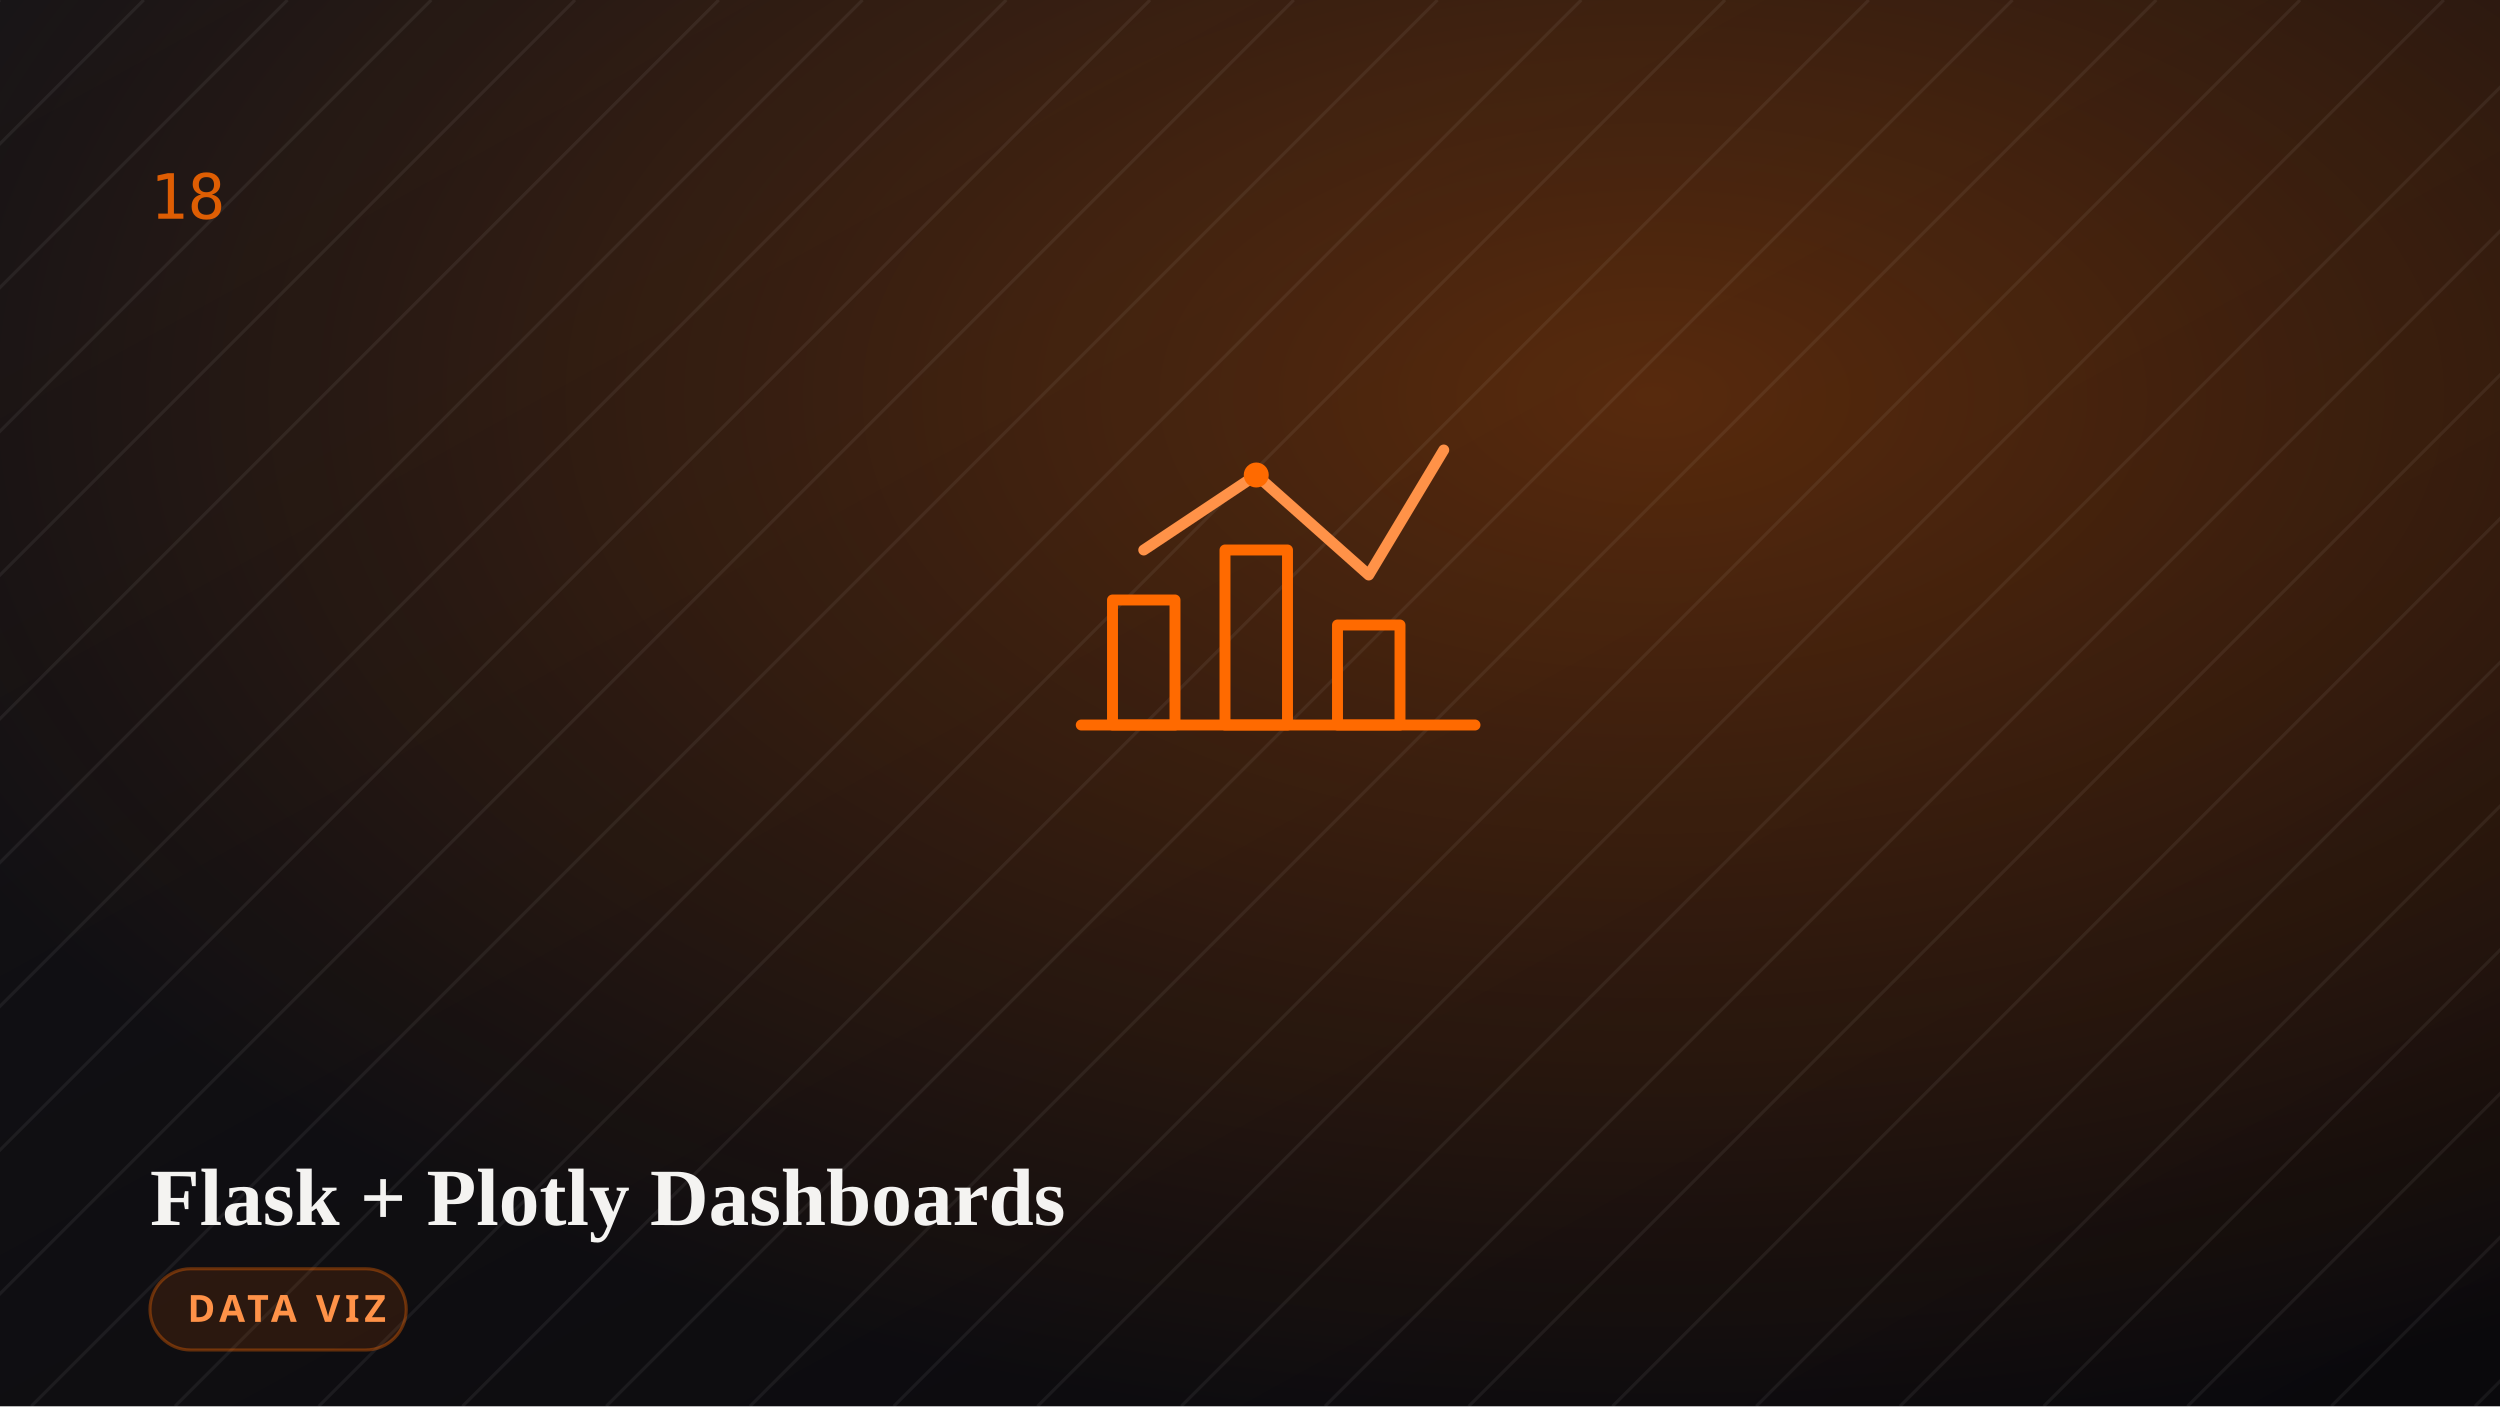
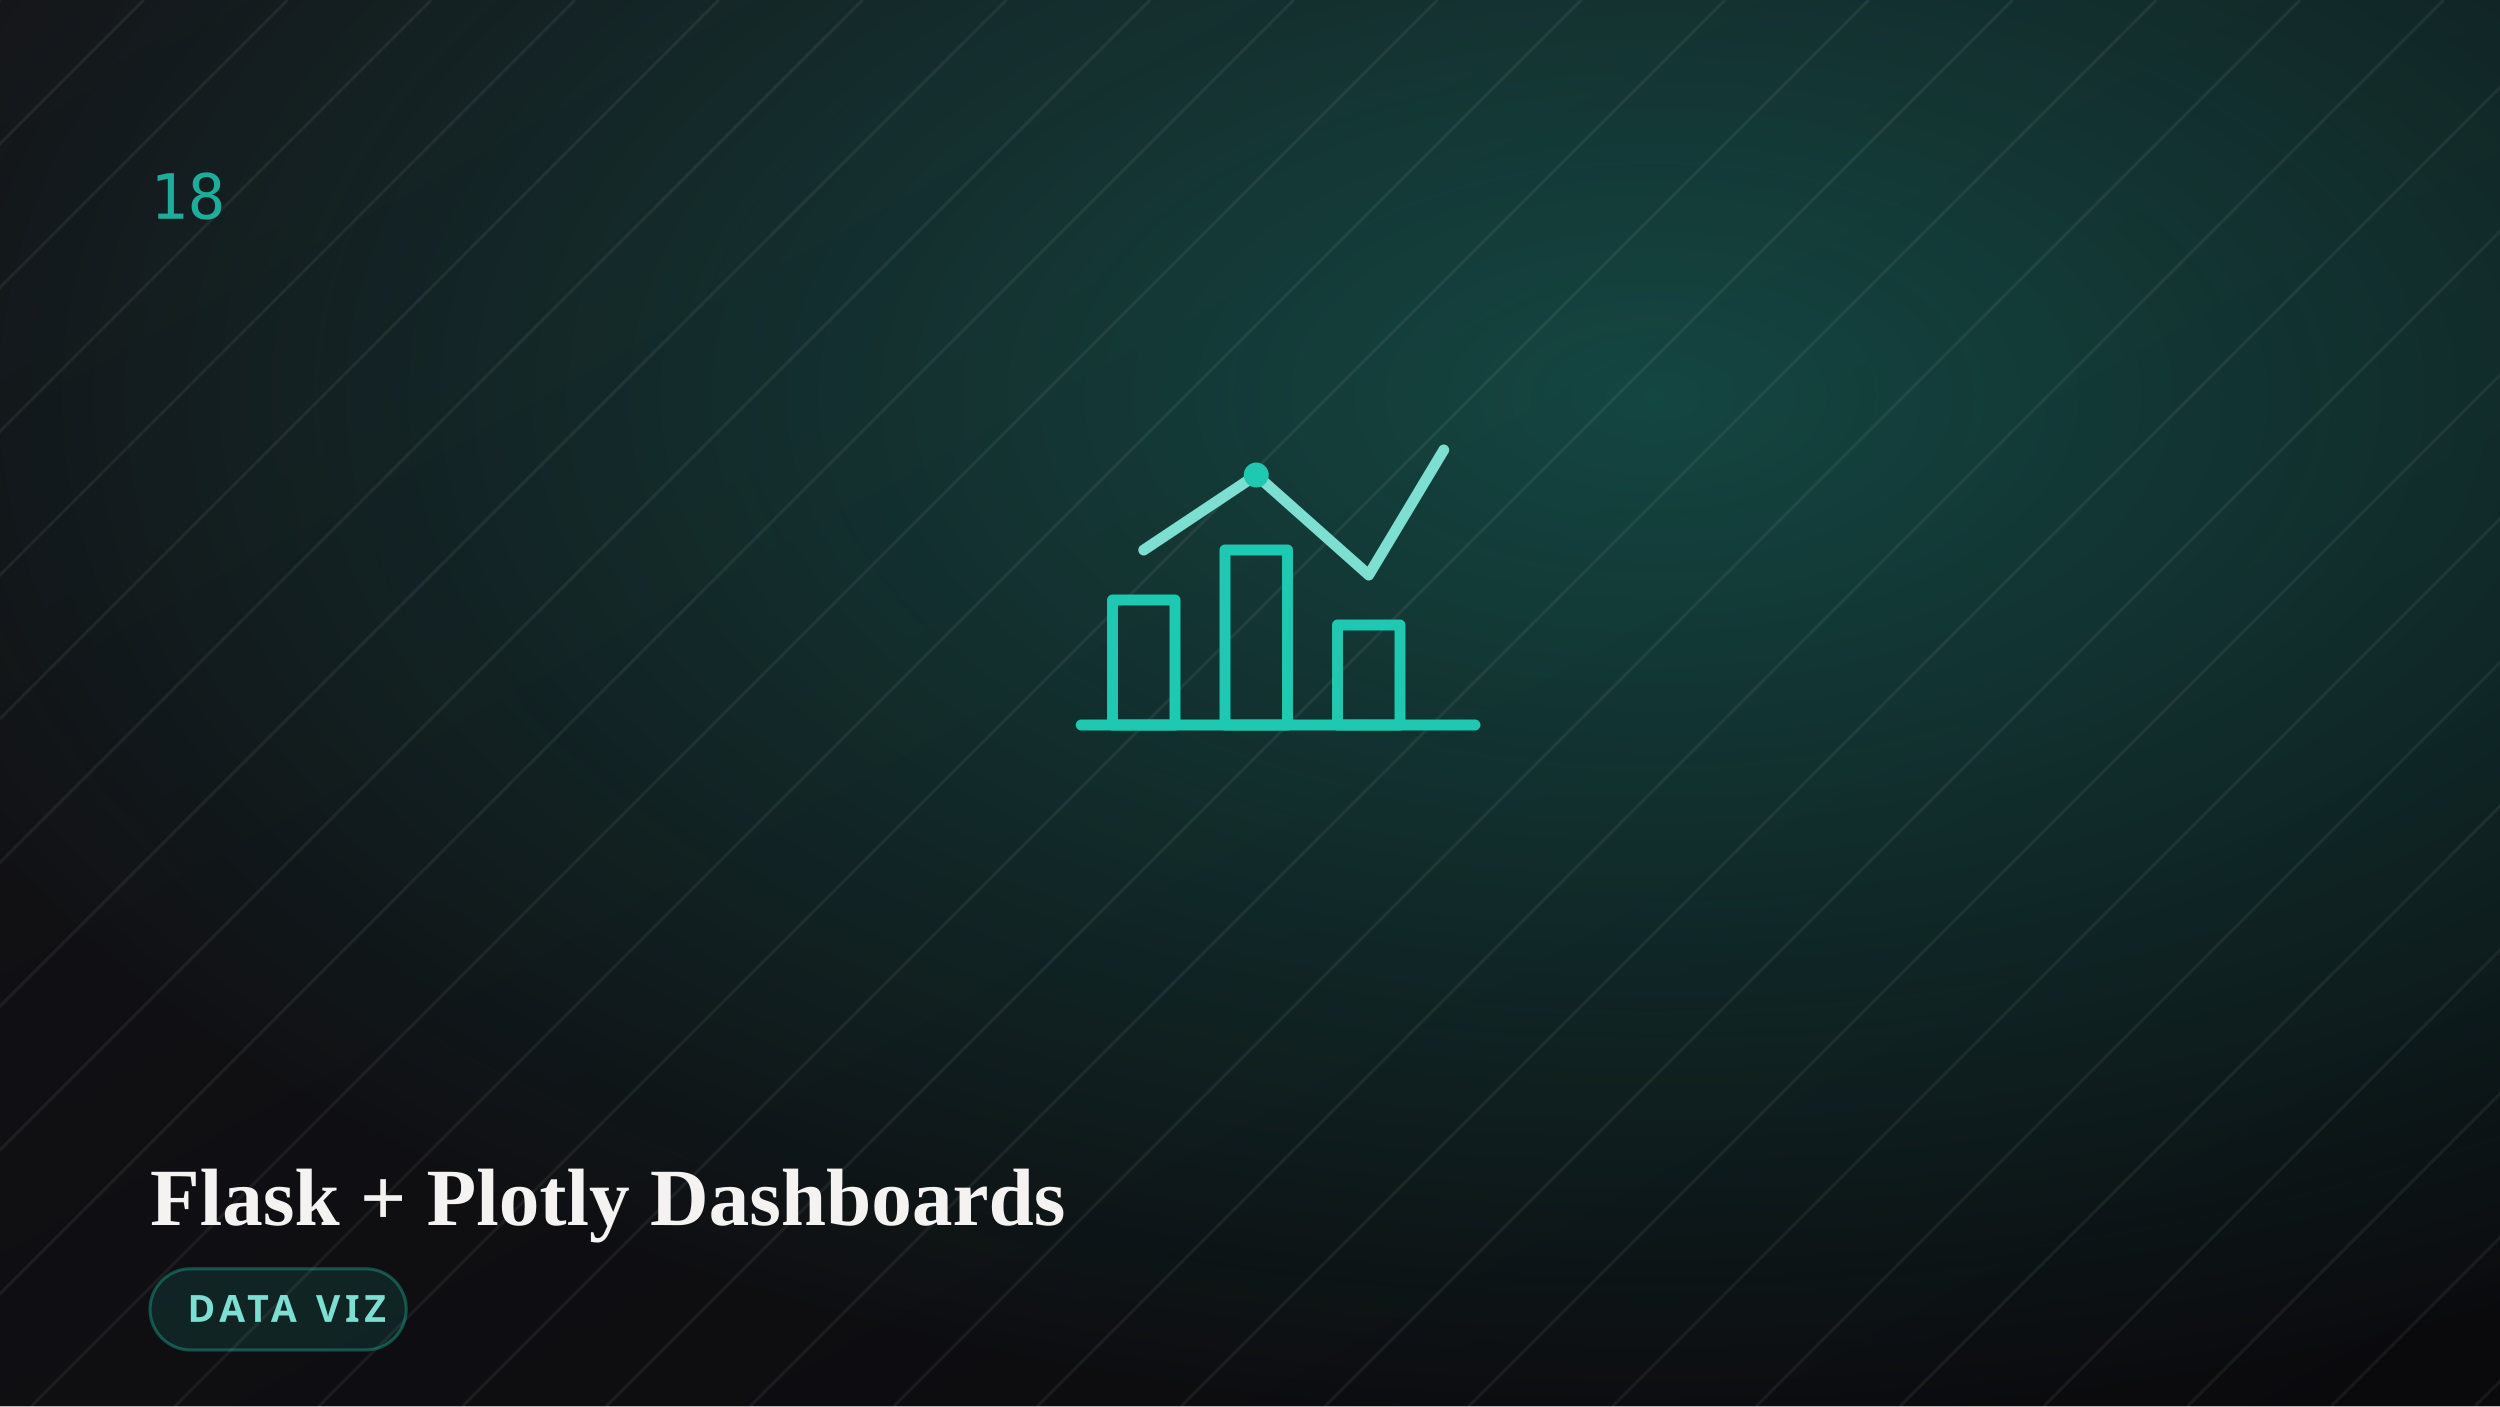
<svg xmlns="http://www.w3.org/2000/svg" width="800" height="450" viewBox="0 0 800 450" role="img" aria-label="Flask + Plotly Dashboards">
  <defs>
    <linearGradient id="bg" x1="0" y1="0" x2="1" y2="1">
      <stop offset="0" stop-color="#141317" />
      <stop offset="1" stop-color="#0a090c" />
    </linearGradient>
    <radialGradient id="glow" cx="0.66" cy="0.28" r="0.75">
-       <stop offset="0" stop-color="#ff6a00" stop-opacity="0.30" />
-       <stop offset="1" stop-color="#ff6a00" stop-opacity="0" />
+       <stop offset="0" stop-color="#1fc8b0" stop-opacity="0.30" />
+       <stop offset="1" stop-color="#1fc8b0" stop-opacity="0" />
    </radialGradient>
  </defs>
  <rect width="800" height="450" fill="url(#bg)" />
  <rect width="800" height="450" fill="url(#glow)" />
  <g opacity="0.06" stroke="#ffffff" stroke-width="1">
    <line x1="0" y1="0" x2="-450" y2="450" />
    <line x1="46" y1="0" x2="-404" y2="450" />
    <line x1="92" y1="0" x2="-358" y2="450" />
    <line x1="138" y1="0" x2="-312" y2="450" />
    <line x1="184" y1="0" x2="-266" y2="450" />
    <line x1="230" y1="0" x2="-220" y2="450" />
    <line x1="276" y1="0" x2="-174" y2="450" />
    <line x1="322" y1="0" x2="-128" y2="450" />
    <line x1="368" y1="0" x2="-82" y2="450" />
    <line x1="414" y1="0" x2="-36" y2="450" />
    <line x1="460" y1="0" x2="10" y2="450" />
    <line x1="506" y1="0" x2="56" y2="450" />
    <line x1="552" y1="0" x2="102" y2="450" />
    <line x1="598" y1="0" x2="148" y2="450" />
    <line x1="644" y1="0" x2="194" y2="450" />
    <line x1="690" y1="0" x2="240" y2="450" />
    <line x1="736" y1="0" x2="286" y2="450" />
    <line x1="782" y1="0" x2="332" y2="450" />
    <line x1="828" y1="0" x2="378" y2="450" />
    <line x1="874" y1="0" x2="424" y2="450" />
    <line x1="920" y1="0" x2="470" y2="450" />
    <line x1="966" y1="0" x2="516" y2="450" />
    <line x1="1012" y1="0" x2="562" y2="450" />
    <line x1="1058" y1="0" x2="608" y2="450" />
    <line x1="1104" y1="0" x2="654" y2="450" />
    <line x1="1150" y1="0" x2="700" y2="450" />
    <line x1="1196" y1="0" x2="746" y2="450" />
    <line x1="1242" y1="0" x2="792" y2="450" />
    <line x1="1288" y1="0" x2="838" y2="450" />
  </g>
-   <text x="48" y="70" font-family="'SF Mono',ui-monospace,Menlo,monospace" font-size="20" fill="#ff6a00" opacity="0.85">18</text>
+   <text x="48" y="70" font-family="'SF Mono',ui-monospace,Menlo,monospace" font-size="20" fill="#1fc8b0" opacity="0.85">18</text>
  <g transform="translate(0,-6)">
-     <g fill="none" stroke="#ff6a00" stroke-width="3.5" stroke-linecap="round" stroke-linejoin="round">
+     <g fill="none" stroke="#1fc8b0" stroke-width="3.5" stroke-linecap="round" stroke-linejoin="round">
      <line x1="346" y1="238" x2="472" y2="238" />
      <rect x="356" y="198" width="20" height="40" />
      <rect x="392" y="182" width="20" height="56" />
      <rect x="428" y="206" width="20" height="32" />
-       <polyline points="366,182 402,158 438,190 462,150" stroke="#ff9248" stroke-dasharray="0" />
-       <circle cx="402" cy="158" r="4" fill="#ff6a00" stroke="none" />
+       <polyline points="366,182 402,158 438,190 462,150" stroke="#7ddfd1" stroke-dasharray="0" />
+       <circle cx="402" cy="158" r="4" fill="#1fc8b0" stroke="none" />
    </g>
  </g>
  <text x="48" y="392" font-family="Georgia,'Times New Roman',serif" font-weight="700" font-size="26" fill="#f4f3f1">Flask + Plotly Dashboards</text>
-   <rect x="48" y="406" width="82" height="26" rx="13" fill="#ff6a00" fill-opacity="0.12" stroke="#ff6a00" stroke-opacity="0.35" />
-   <text x="60" y="423" font-family="ui-sans-serif,system-ui,sans-serif" font-weight="600" font-size="12" letter-spacing="1.5" fill="#ff9248">DATA VIZ</text>
+   <rect x="48" y="406" width="82" height="26" rx="13" fill="#1fc8b0" fill-opacity="0.12" stroke="#1fc8b0" stroke-opacity="0.35" />
+   <text x="60" y="423" font-family="ui-sans-serif,system-ui,sans-serif" font-weight="600" font-size="12" letter-spacing="1.5" fill="#7ddfd1">DATA VIZ</text>
</svg>
